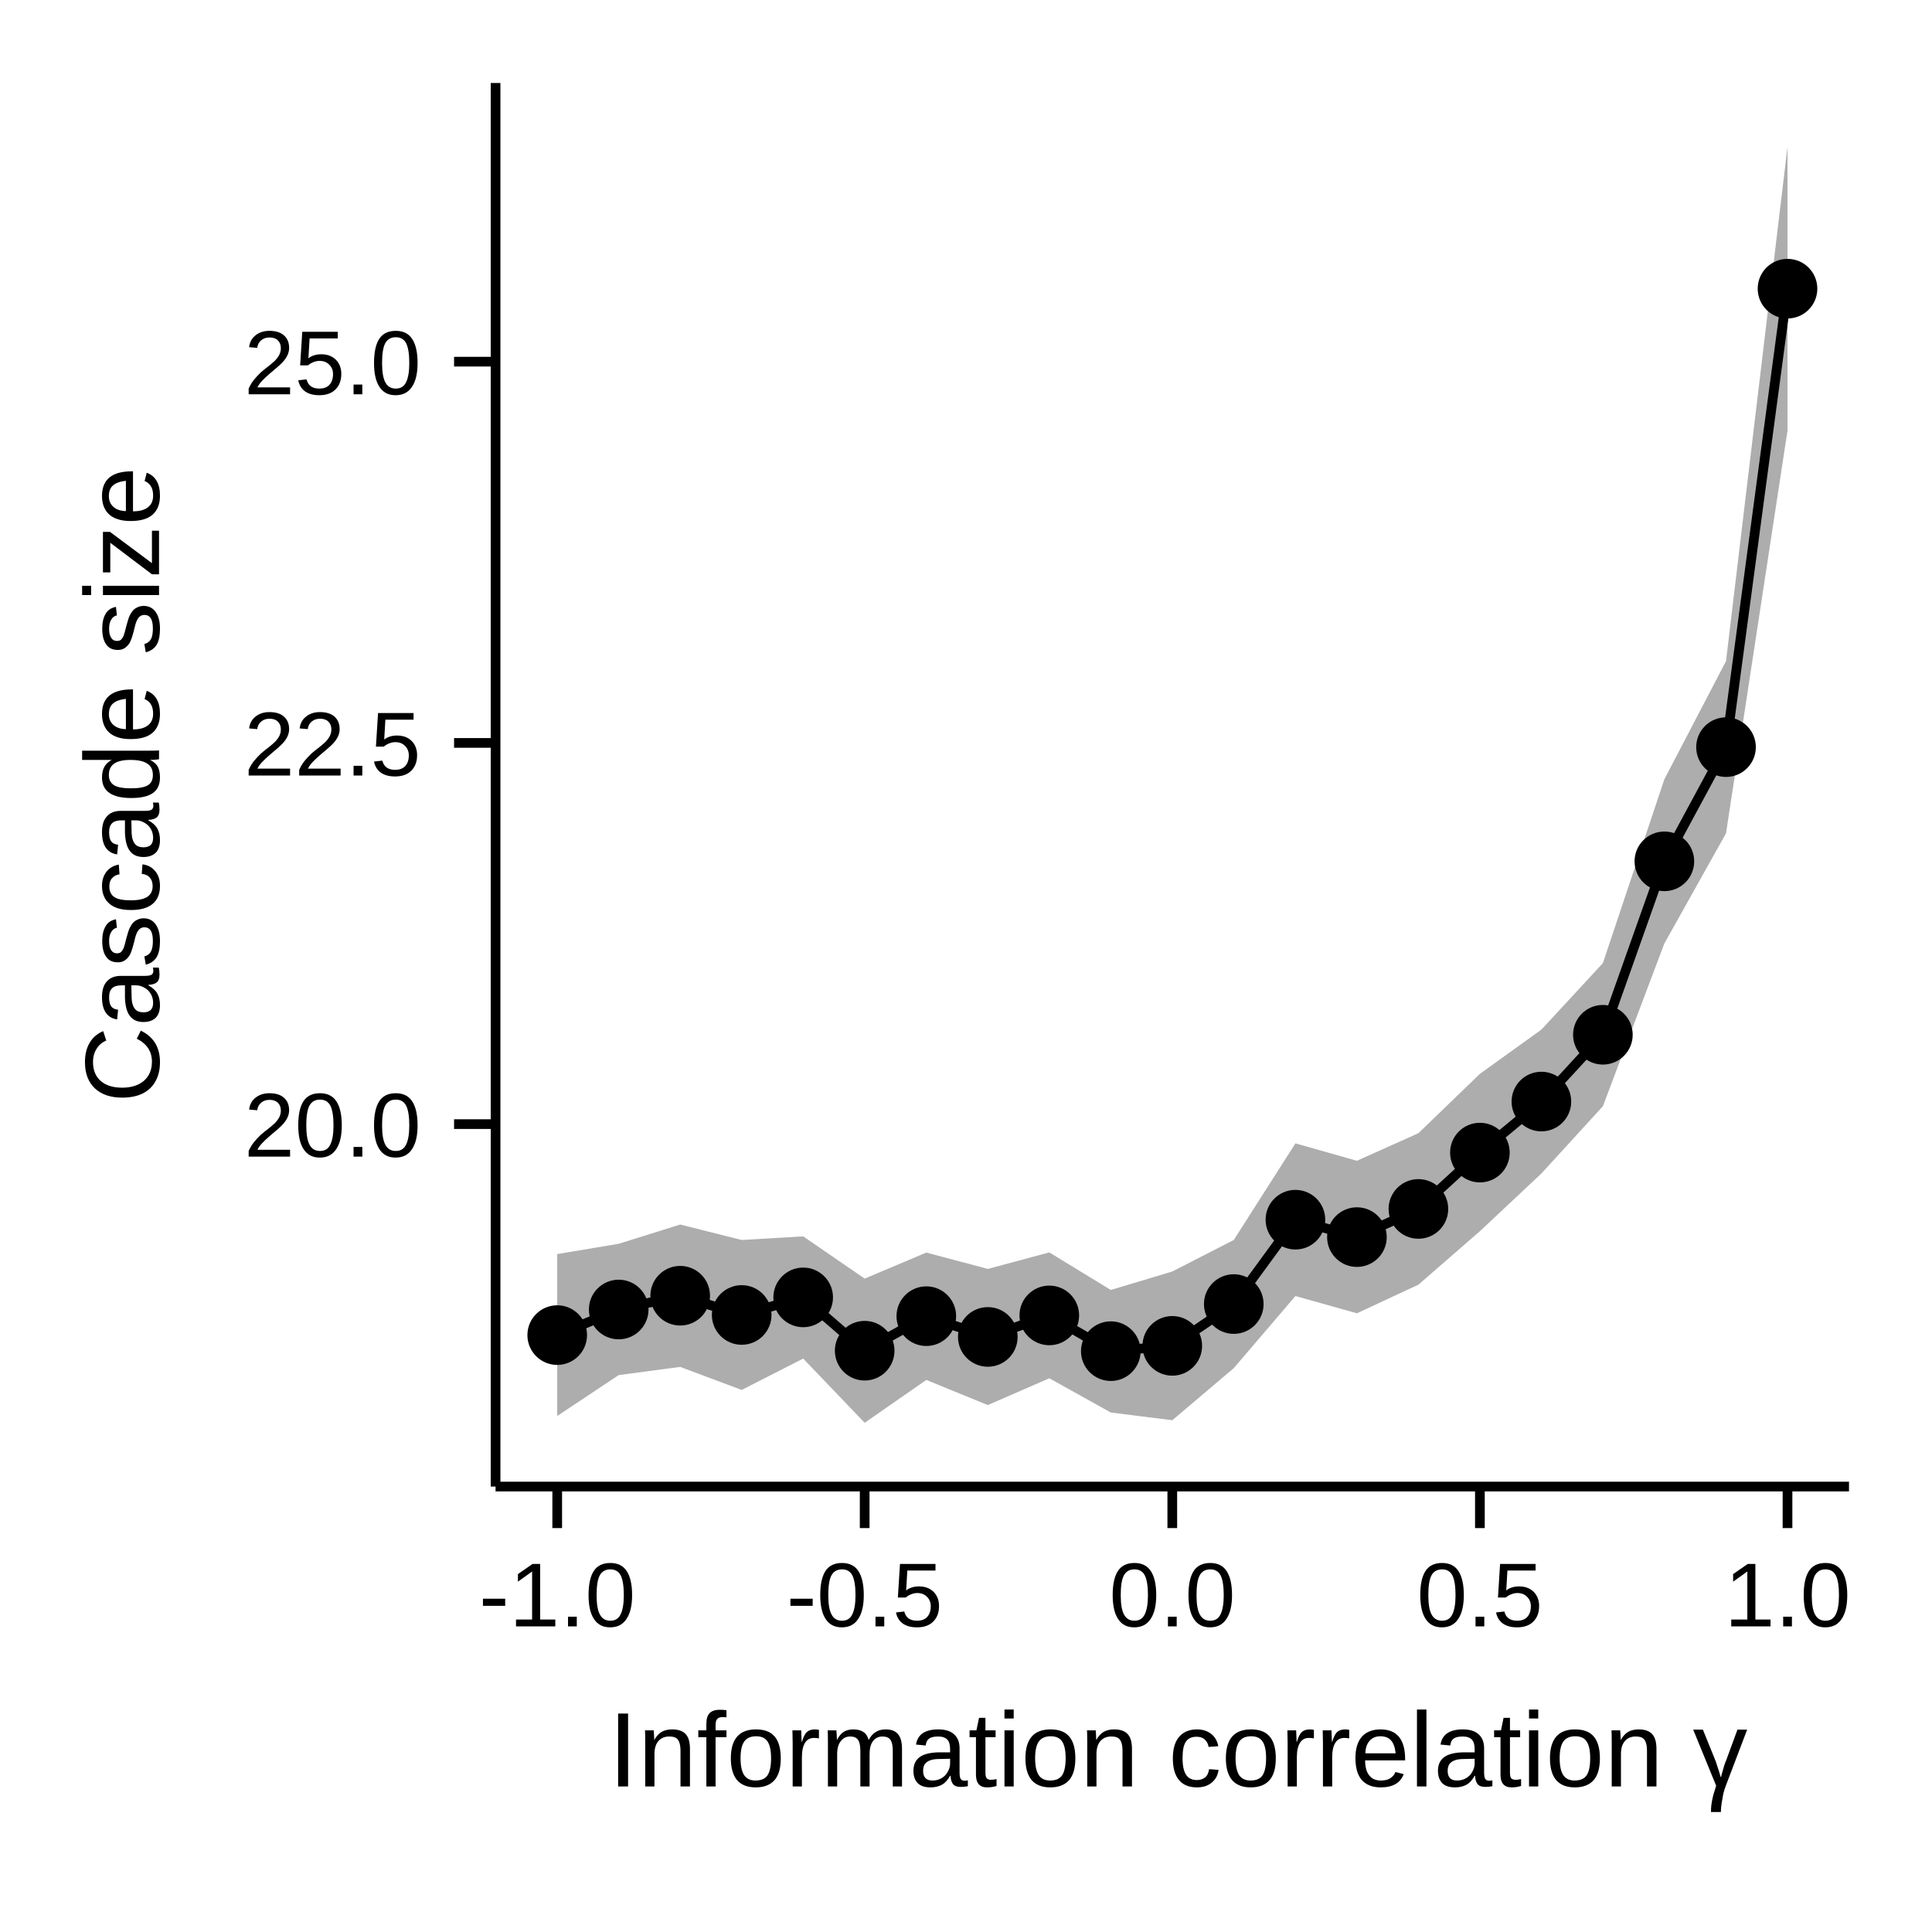
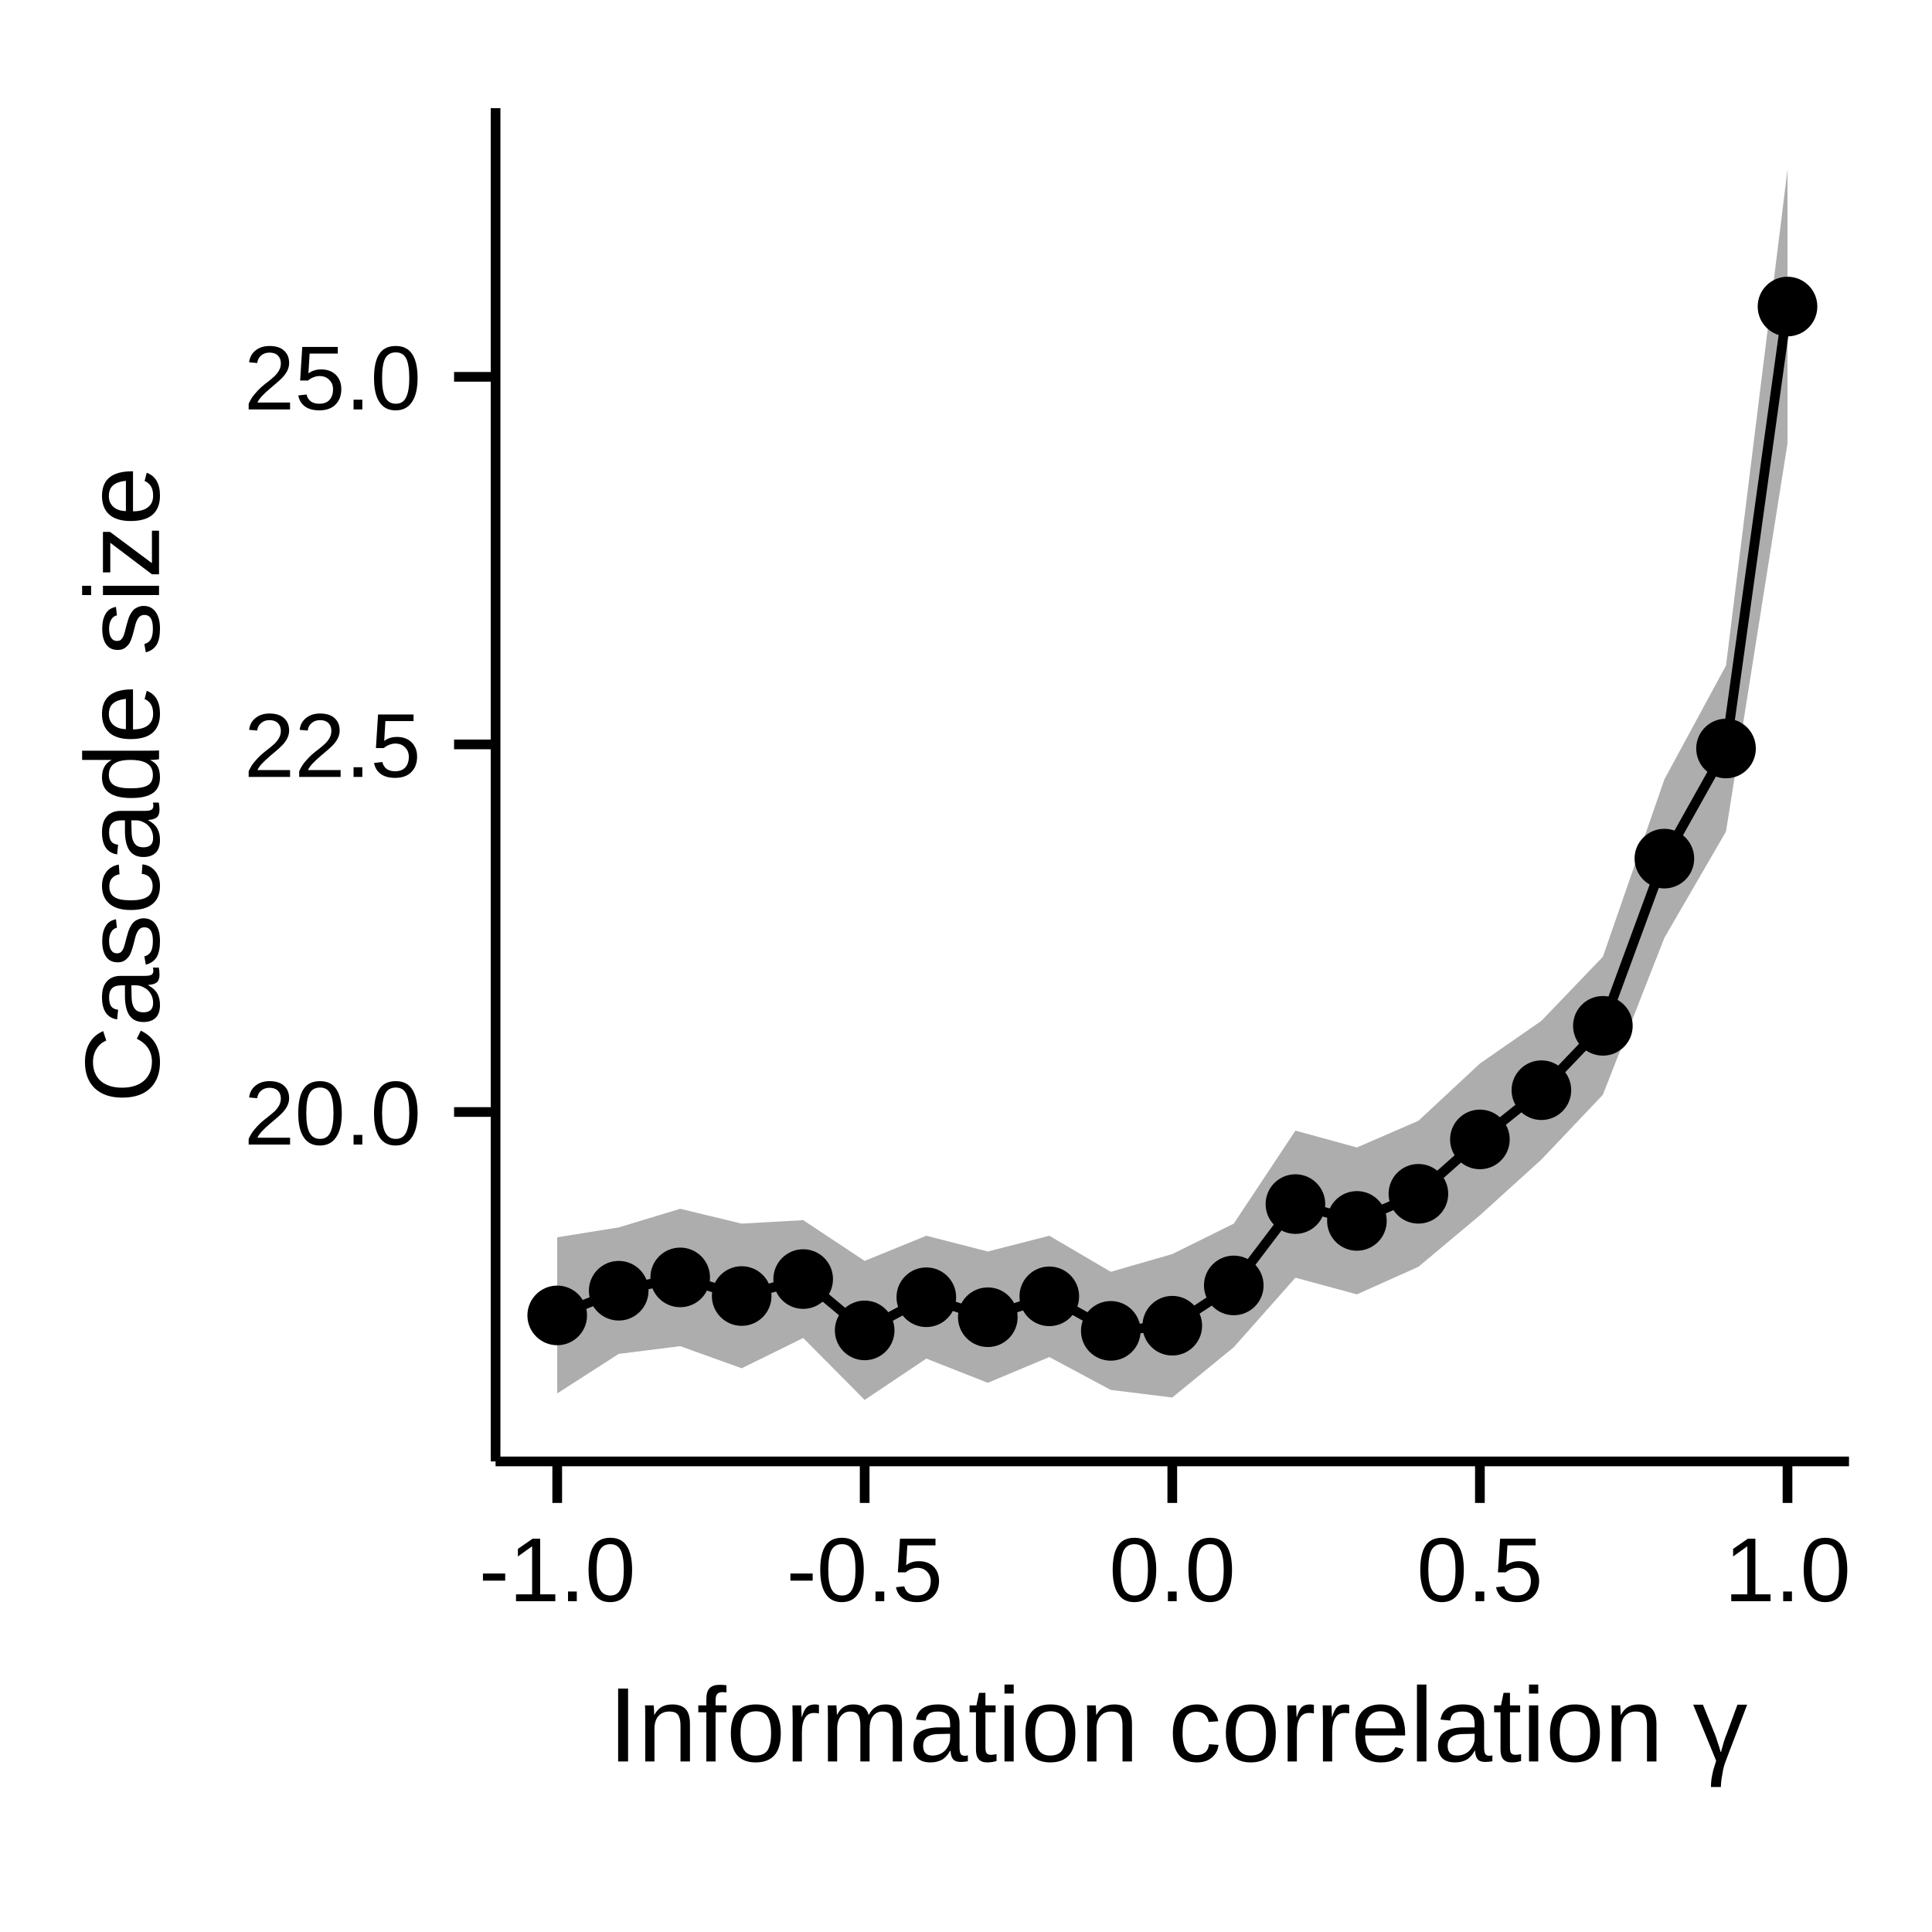
<svg xmlns="http://www.w3.org/2000/svg" viewBox="0 0 127.56 127.56">
  <defs>
    <style type="text/css">
    line, polyline, path, rect, circle {
      fill: none;
      stroke: #000000;
      stroke-linecap: round;
      stroke-linejoin: round;
      stroke-miterlimit: 10.00;
    }
  </style>
  </defs>
  <rect width="100%" height="100%" style="stroke: none; fill: #FFFFFF;" />
-   <rect x="0.00" y="-0.00" width="127.56" height="127.56" style="stroke-width: 1.07; stroke: #FFFFFF; fill: #FFFFFF;" />
  <defs>
-     <clipPath id="cpMzIuNzI0NHwxMjIuMDh8OTguMTUzfDUuNDc5NDU=">
-       <rect x="32.72" y="5.48" width="89.36" height="92.67" />
+     <clipPath id="cpMHwxMjcuNTU5fDEyNS45fDEuNjU5MTg=">
+       <rect x="0.00" y="1.66" width="127.56" height="124.24" />
    </clipPath>
  </defs>
-   <rect x="32.72" y="5.48" width="89.36" height="92.67" style="stroke-width: 1.07; stroke: none; fill: #FFFFFF;" clip-path="url(#cpMzIuNzI0NHwxMjIuMDh8OTguMTUzfDUuNDc5NDU=)" />
-   <polyline points="36.79,82.80 40.85,82.12 44.91,80.85 48.97,81.87 53.03,81.63 57.09,84.42 61.16,82.70 65.22,83.78 69.28,82.69 73.34,85.17 77.40,83.95 81.46,81.87 85.53,75.49 89.59,76.64 93.65,74.82 97.71,70.90 101.77,67.98 105.83,63.59 109.89,51.45 113.96,43.65 118.02,9.69 118.02,28.43 113.96,55.02 109.89,62.29 105.83,73.04 101.77,77.48 97.71,81.29 93.65,84.82 89.59,86.71 85.53,85.57 81.46,90.33 77.40,93.77 73.34,93.26 69.28,91.00 65.22,92.77 61.16,91.11 57.09,93.94 53.03,89.70 48.97,91.77 44.91,90.25 40.85,90.79 36.79,93.49 " style="stroke-width: 1.07; stroke: none; fill: #333333; fill-opacity: 0.40;" clip-path="url(#cpMzIuNzI0NHwxMjIuMDh8OTguMTUzfDUuNDc5NDU=)" />
-   <polyline points="36.79,88.15 40.85,86.46 44.91,85.55 48.97,86.82 53.03,85.66 57.09,89.18 61.16,86.90 65.22,88.27 69.28,86.85 73.34,89.21 77.40,88.86 81.46,86.10 85.53,80.53 89.59,81.68 93.65,79.82 97.71,76.10 101.77,72.73 105.83,68.32 109.89,56.87 113.96,49.33 118.02,19.06 " style="stroke-width: 0.64; stroke-linecap: butt;" clip-path="url(#cpMzIuNzI0NHwxMjIuMDh8OTguMTUzfDUuNDc5NDU=)" />
-   <circle cx="36.79" cy="88.15" r="1.21pt" style="stroke-width: 0.71; fill: #000000;" clip-path="url(#cpMzIuNzI0NHwxMjIuMDh8OTguMTUzfDUuNDc5NDU=)" />
-   <circle cx="40.85" cy="86.46" r="1.21pt" style="stroke-width: 0.71; fill: #000000;" clip-path="url(#cpMzIuNzI0NHwxMjIuMDh8OTguMTUzfDUuNDc5NDU=)" />
-   <circle cx="44.91" cy="85.55" r="1.21pt" style="stroke-width: 0.71; fill: #000000;" clip-path="url(#cpMzIuNzI0NHwxMjIuMDh8OTguMTUzfDUuNDc5NDU=)" />
-   <circle cx="48.97" cy="86.82" r="1.21pt" style="stroke-width: 0.71; fill: #000000;" clip-path="url(#cpMzIuNzI0NHwxMjIuMDh8OTguMTUzfDUuNDc5NDU=)" />
-   <circle cx="53.03" cy="85.66" r="1.21pt" style="stroke-width: 0.71; fill: #000000;" clip-path="url(#cpMzIuNzI0NHwxMjIuMDh8OTguMTUzfDUuNDc5NDU=)" />
-   <circle cx="57.09" cy="89.18" r="1.21pt" style="stroke-width: 0.71; fill: #000000;" clip-path="url(#cpMzIuNzI0NHwxMjIuMDh8OTguMTUzfDUuNDc5NDU=)" />
-   <circle cx="61.16" cy="86.90" r="1.21pt" style="stroke-width: 0.71; fill: #000000;" clip-path="url(#cpMzIuNzI0NHwxMjIuMDh8OTguMTUzfDUuNDc5NDU=)" />
-   <circle cx="65.22" cy="88.27" r="1.21pt" style="stroke-width: 0.71; fill: #000000;" clip-path="url(#cpMzIuNzI0NHwxMjIuMDh8OTguMTUzfDUuNDc5NDU=)" />
-   <circle cx="69.28" cy="86.85" r="1.21pt" style="stroke-width: 0.71; fill: #000000;" clip-path="url(#cpMzIuNzI0NHwxMjIuMDh8OTguMTUzfDUuNDc5NDU=)" />
-   <circle cx="73.34" cy="89.21" r="1.21pt" style="stroke-width: 0.71; fill: #000000;" clip-path="url(#cpMzIuNzI0NHwxMjIuMDh8OTguMTUzfDUuNDc5NDU=)" />
-   <circle cx="77.40" cy="88.86" r="1.21pt" style="stroke-width: 0.71; fill: #000000;" clip-path="url(#cpMzIuNzI0NHwxMjIuMDh8OTguMTUzfDUuNDc5NDU=)" />
-   <circle cx="81.46" cy="86.10" r="1.21pt" style="stroke-width: 0.71; fill: #000000;" clip-path="url(#cpMzIuNzI0NHwxMjIuMDh8OTguMTUzfDUuNDc5NDU=)" />
-   <circle cx="85.53" cy="80.53" r="1.21pt" style="stroke-width: 0.71; fill: #000000;" clip-path="url(#cpMzIuNzI0NHwxMjIuMDh8OTguMTUzfDUuNDc5NDU=)" />
-   <circle cx="89.59" cy="81.68" r="1.21pt" style="stroke-width: 0.71; fill: #000000;" clip-path="url(#cpMzIuNzI0NHwxMjIuMDh8OTguMTUzfDUuNDc5NDU=)" />
-   <circle cx="93.65" cy="79.82" r="1.21pt" style="stroke-width: 0.71; fill: #000000;" clip-path="url(#cpMzIuNzI0NHwxMjIuMDh8OTguMTUzfDUuNDc5NDU=)" />
-   <circle cx="97.71" cy="76.10" r="1.21pt" style="stroke-width: 0.71; fill: #000000;" clip-path="url(#cpMzIuNzI0NHwxMjIuMDh8OTguMTUzfDUuNDc5NDU=)" />
-   <circle cx="101.77" cy="72.73" r="1.21pt" style="stroke-width: 0.71; fill: #000000;" clip-path="url(#cpMzIuNzI0NHwxMjIuMDh8OTguMTUzfDUuNDc5NDU=)" />
-   <circle cx="105.83" cy="68.32" r="1.21pt" style="stroke-width: 0.71; fill: #000000;" clip-path="url(#cpMzIuNzI0NHwxMjIuMDh8OTguMTUzfDUuNDc5NDU=)" />
-   <circle cx="109.89" cy="56.87" r="1.21pt" style="stroke-width: 0.71; fill: #000000;" clip-path="url(#cpMzIuNzI0NHwxMjIuMDh8OTguMTUzfDUuNDc5NDU=)" />
-   <circle cx="113.96" cy="49.33" r="1.21pt" style="stroke-width: 0.71; fill: #000000;" clip-path="url(#cpMzIuNzI0NHwxMjIuMDh8OTguMTUzfDUuNDc5NDU=)" />
-   <circle cx="118.02" cy="19.06" r="1.21pt" style="stroke-width: 0.71; fill: #000000;" clip-path="url(#cpMzIuNzI0NHwxMjIuMDh8OTguMTUzfDUuNDc5NDU=)" />
+   <rect x="0.00" y="1.66" width="127.56" height="124.24" style="stroke-width: 1.07; stroke: #FFFFFF; fill: #FFFFFF;" clip-path="url(#cpMHwxMjcuNTU5fDEyNS45fDEuNjU5MTg=)" />
  <defs>
    <clipPath id="cpMHwxMjcuNTU5fDEyNy41NTl8MA==">
      <rect x="0.00" y="0.00" width="127.56" height="127.56" />
    </clipPath>
  </defs>
-   <polyline points="32.72,98.15 32.72,5.48 " style="stroke-width: 0.64; stroke-linecap: butt;" clip-path="url(#cpMHwxMjcuNTU5fDEyNy41NTl8MA==)" />
+   <defs>
+     <clipPath id="cpMzIuNzI0NHwxMjIuMDh8OTYuNDkzOHw3LjEzODYz">
+       <rect x="32.72" y="7.14" width="89.36" height="89.36" />
+     </clipPath>
+   </defs>
+   <rect x="32.72" y="7.14" width="89.36" height="89.36" style="stroke-width: 1.07; stroke: none; fill: #FFFFFF;" clip-path="url(#cpMzIuNzI0NHwxMjIuMDh8OTYuNDkzOHw3LjEzODYz)" />
+   <polyline points="36.79,81.69 40.85,81.04 44.91,79.81 48.97,80.79 53.03,80.56 57.09,83.25 61.16,81.59 65.22,82.63 69.28,81.59 73.34,83.97 77.40,82.80 81.46,80.79 85.53,74.65 89.59,75.76 93.65,74.00 97.71,70.22 101.77,67.40 105.83,63.17 109.89,51.46 113.96,43.94 118.02,11.20 118.02,29.27 113.96,54.90 109.89,61.92 105.83,72.28 101.77,76.56 97.71,80.24 93.65,83.64 89.59,85.46 85.53,84.36 81.46,88.95 77.40,92.27 73.34,91.77 69.28,89.60 65.22,91.30 61.16,89.70 57.09,92.43 53.03,88.34 48.97,90.34 44.91,88.88 40.85,89.39 36.79,92.00 " style="stroke-width: 1.07; stroke: none; fill: #333333; fill-opacity: 0.40;" clip-path="url(#cpMzIuNzI0NHwxMjIuMDh8OTYuNDkzOHw3LjEzODYz)" />
+   <polyline points="36.79,86.85 40.85,85.22 44.91,84.34 48.97,85.57 53.03,84.45 57.09,87.84 61.16,85.65 65.22,86.97 69.28,85.59 73.34,87.87 77.40,87.53 81.46,84.87 85.53,79.50 89.59,80.61 93.65,78.82 97.71,75.23 101.77,71.98 105.83,67.73 109.89,56.69 113.96,49.42 118.02,20.24 " style="stroke-width: 0.64; stroke-linecap: butt;" clip-path="url(#cpMzIuNzI0NHwxMjIuMDh8OTYuNDkzOHw3LjEzODYz)" />
+   <circle cx="36.79" cy="86.85" r="1.21pt" style="stroke-width: 0.71; fill: #000000;" clip-path="url(#cpMzIuNzI0NHwxMjIuMDh8OTYuNDkzOHw3LjEzODYz)" />
+   <circle cx="40.85" cy="85.22" r="1.21pt" style="stroke-width: 0.71; fill: #000000;" clip-path="url(#cpMzIuNzI0NHwxMjIuMDh8OTYuNDkzOHw3LjEzODYz)" />
+   <circle cx="44.91" cy="84.34" r="1.21pt" style="stroke-width: 0.71; fill: #000000;" clip-path="url(#cpMzIuNzI0NHwxMjIuMDh8OTYuNDkzOHw3LjEzODYz)" />
+   <circle cx="48.97" cy="85.57" r="1.21pt" style="stroke-width: 0.71; fill: #000000;" clip-path="url(#cpMzIuNzI0NHwxMjIuMDh8OTYuNDkzOHw3LjEzODYz)" />
+   <circle cx="53.03" cy="84.45" r="1.21pt" style="stroke-width: 0.71; fill: #000000;" clip-path="url(#cpMzIuNzI0NHwxMjIuMDh8OTYuNDkzOHw3LjEzODYz)" />
+   <circle cx="57.09" cy="87.84" r="1.21pt" style="stroke-width: 0.71; fill: #000000;" clip-path="url(#cpMzIuNzI0NHwxMjIuMDh8OTYuNDkzOHw3LjEzODYz)" />
+   <circle cx="61.16" cy="85.65" r="1.21pt" style="stroke-width: 0.71; fill: #000000;" clip-path="url(#cpMzIuNzI0NHwxMjIuMDh8OTYuNDkzOHw3LjEzODYz)" />
+   <circle cx="65.22" cy="86.97" r="1.21pt" style="stroke-width: 0.71; fill: #000000;" clip-path="url(#cpMzIuNzI0NHwxMjIuMDh8OTYuNDkzOHw3LjEzODYz)" />
+   <circle cx="69.28" cy="85.59" r="1.21pt" style="stroke-width: 0.71; fill: #000000;" clip-path="url(#cpMzIuNzI0NHwxMjIuMDh8OTYuNDkzOHw3LjEzODYz)" />
+   <circle cx="73.34" cy="87.87" r="1.21pt" style="stroke-width: 0.71; fill: #000000;" clip-path="url(#cpMzIuNzI0NHwxMjIuMDh8OTYuNDkzOHw3LjEzODYz)" />
+   <circle cx="77.40" cy="87.53" r="1.21pt" style="stroke-width: 0.71; fill: #000000;" clip-path="url(#cpMzIuNzI0NHwxMjIuMDh8OTYuNDkzOHw3LjEzODYz)" />
+   <circle cx="81.46" cy="84.87" r="1.21pt" style="stroke-width: 0.71; fill: #000000;" clip-path="url(#cpMzIuNzI0NHwxMjIuMDh8OTYuNDkzOHw3LjEzODYz)" />
+   <circle cx="85.53" cy="79.50" r="1.21pt" style="stroke-width: 0.71; fill: #000000;" clip-path="url(#cpMzIuNzI0NHwxMjIuMDh8OTYuNDkzOHw3LjEzODYz)" />
+   <circle cx="89.59" cy="80.61" r="1.21pt" style="stroke-width: 0.71; fill: #000000;" clip-path="url(#cpMzIuNzI0NHwxMjIuMDh8OTYuNDkzOHw3LjEzODYz)" />
+   <circle cx="93.65" cy="78.82" r="1.21pt" style="stroke-width: 0.71; fill: #000000;" clip-path="url(#cpMzIuNzI0NHwxMjIuMDh8OTYuNDkzOHw3LjEzODYz)" />
+   <circle cx="97.71" cy="75.23" r="1.21pt" style="stroke-width: 0.71; fill: #000000;" clip-path="url(#cpMzIuNzI0NHwxMjIuMDh8OTYuNDkzOHw3LjEzODYz)" />
+   <circle cx="101.77" cy="71.98" r="1.21pt" style="stroke-width: 0.71; fill: #000000;" clip-path="url(#cpMzIuNzI0NHwxMjIuMDh8OTYuNDkzOHw3LjEzODYz)" />
+   <circle cx="105.83" cy="67.73" r="1.21pt" style="stroke-width: 0.71; fill: #000000;" clip-path="url(#cpMzIuNzI0NHwxMjIuMDh8OTYuNDkzOHw3LjEzODYz)" />
+   <circle cx="109.89" cy="56.69" r="1.21pt" style="stroke-width: 0.71; fill: #000000;" clip-path="url(#cpMzIuNzI0NHwxMjIuMDh8OTYuNDkzOHw3LjEzODYz)" />
+   <circle cx="113.96" cy="49.42" r="1.21pt" style="stroke-width: 0.71; fill: #000000;" clip-path="url(#cpMzIuNzI0NHwxMjIuMDh8OTYuNDkzOHw3LjEzODYz)" />
+   <circle cx="118.02" cy="20.24" r="1.21pt" style="stroke-width: 0.71; fill: #000000;" clip-path="url(#cpMzIuNzI0NHwxMjIuMDh8OTYuNDkzOHw3LjEzODYz)" />
+   <defs>
+     <clipPath id="cpMHwxMjcuNTU5fDEyNy41NTl8MA==">
+       <rect x="0.00" y="0.00" width="127.56" height="127.56" />
+     </clipPath>
+   </defs>
+   <polyline points="32.72,96.49 32.72,7.14 " style="stroke-width: 0.64; stroke-linecap: butt;" clip-path="url(#cpMHwxMjcuNTU5fDEyNy41NTl8MA==)" />
  <g clip-path="url(#cpMHwxMjcuNTU5fDEyNy41NTl8MA==)">
-     <text x="16.12" y="76.37" style="font-size: 6.00px; font-family: Arial;" textLength="11.68px" lengthAdjust="spacingAndGlyphs">20.0</text>
+     <text x="16.12" y="75.57" style="font-size: 6.00px; font-family: Arial;" textLength="11.68px" lengthAdjust="spacingAndGlyphs">20.0</text>
  </g>
  <g clip-path="url(#cpMHwxMjcuNTU5fDEyNy41NTl8MA==)">
-     <text x="16.12" y="51.20" style="font-size: 6.00px; font-family: Arial;" textLength="11.68px" lengthAdjust="spacingAndGlyphs">22.5</text>
+     <text x="16.12" y="51.30" style="font-size: 6.00px; font-family: Arial;" textLength="11.68px" lengthAdjust="spacingAndGlyphs">22.5</text>
  </g>
  <g clip-path="url(#cpMHwxMjcuNTU5fDEyNy41NTl8MA==)">
-     <text x="16.12" y="26.03" style="font-size: 6.00px; font-family: Arial;" textLength="11.68px" lengthAdjust="spacingAndGlyphs">25.0</text>
+     <text x="16.12" y="27.03" style="font-size: 6.00px; font-family: Arial;" textLength="11.68px" lengthAdjust="spacingAndGlyphs">25.0</text>
  </g>
-   <polyline points="29.98,74.22 32.72,74.22 " style="stroke-width: 0.64; stroke-linecap: butt;" clip-path="url(#cpMHwxMjcuNTU5fDEyNy41NTl8MA==)" />
-   <polyline points="29.98,49.05 32.72,49.05 " style="stroke-width: 0.64; stroke-linecap: butt;" clip-path="url(#cpMHwxMjcuNTU5fDEyNy41NTl8MA==)" />
-   <polyline points="29.98,23.88 32.72,23.88 " style="stroke-width: 0.64; stroke-linecap: butt;" clip-path="url(#cpMHwxMjcuNTU5fDEyNy41NTl8MA==)" />
-   <polyline points="32.72,98.15 122.08,98.15 " style="stroke-width: 0.64; stroke-linecap: butt;" clip-path="url(#cpMHwxMjcuNTU5fDEyNy41NTl8MA==)" />
-   <polyline points="36.79,100.89 36.79,98.15 " style="stroke-width: 0.64; stroke-linecap: butt;" clip-path="url(#cpMHwxMjcuNTU5fDEyNy41NTl8MA==)" />
-   <polyline points="57.09,100.89 57.09,98.15 " style="stroke-width: 0.64; stroke-linecap: butt;" clip-path="url(#cpMHwxMjcuNTU5fDEyNy41NTl8MA==)" />
-   <polyline points="77.40,100.89 77.40,98.15 " style="stroke-width: 0.64; stroke-linecap: butt;" clip-path="url(#cpMHwxMjcuNTU5fDEyNy41NTl8MA==)" />
-   <polyline points="97.71,100.89 97.71,98.15 " style="stroke-width: 0.64; stroke-linecap: butt;" clip-path="url(#cpMHwxMjcuNTU5fDEyNy41NTl8MA==)" />
-   <polyline points="118.02,100.89 118.02,98.15 " style="stroke-width: 0.64; stroke-linecap: butt;" clip-path="url(#cpMHwxMjcuNTU5fDEyNy41NTl8MA==)" />
+   <polyline points="29.98,73.42 32.72,73.42 " style="stroke-width: 0.64; stroke-linecap: butt;" clip-path="url(#cpMHwxMjcuNTU5fDEyNy41NTl8MA==)" />
+   <polyline points="29.98,49.15 32.72,49.15 " style="stroke-width: 0.64; stroke-linecap: butt;" clip-path="url(#cpMHwxMjcuNTU5fDEyNy41NTl8MA==)" />
+   <polyline points="29.98,24.88 32.72,24.88 " style="stroke-width: 0.64; stroke-linecap: butt;" clip-path="url(#cpMHwxMjcuNTU5fDEyNy41NTl8MA==)" />
+   <polyline points="32.72,96.49 122.08,96.49 " style="stroke-width: 0.64; stroke-linecap: butt;" clip-path="url(#cpMHwxMjcuNTU5fDEyNy41NTl8MA==)" />
+   <polyline points="36.79,99.23 36.79,96.49 " style="stroke-width: 0.64; stroke-linecap: butt;" clip-path="url(#cpMHwxMjcuNTU5fDEyNy41NTl8MA==)" />
+   <polyline points="57.09,99.23 57.09,96.49 " style="stroke-width: 0.64; stroke-linecap: butt;" clip-path="url(#cpMHwxMjcuNTU5fDEyNy41NTl8MA==)" />
+   <polyline points="77.40,99.23 77.40,96.49 " style="stroke-width: 0.64; stroke-linecap: butt;" clip-path="url(#cpMHwxMjcuNTU5fDEyNy41NTl8MA==)" />
+   <polyline points="97.71,99.23 97.71,96.49 " style="stroke-width: 0.64; stroke-linecap: butt;" clip-path="url(#cpMHwxMjcuNTU5fDEyNy41NTl8MA==)" />
+   <polyline points="118.02,99.23 118.02,96.49 " style="stroke-width: 0.64; stroke-linecap: butt;" clip-path="url(#cpMHwxMjcuNTU5fDEyNy41NTl8MA==)" />
  <g clip-path="url(#cpMHwxMjcuNTU5fDEyNy41NTl8MA==)">
-     <text x="31.62" y="107.38" style="font-size: 6.00px; font-family: Arial;" textLength="10.34px" lengthAdjust="spacingAndGlyphs">-1.0</text>
+     <text x="31.62" y="105.72" style="font-size: 6.00px; font-family: Arial;" textLength="10.34px" lengthAdjust="spacingAndGlyphs">-1.0</text>
  </g>
  <g clip-path="url(#cpMHwxMjcuNTU5fDEyNy41NTl8MA==)">
-     <text x="51.92" y="107.38" style="font-size: 6.00px; font-family: Arial;" textLength="10.34px" lengthAdjust="spacingAndGlyphs">-0.5</text>
+     <text x="51.92" y="105.72" style="font-size: 6.00px; font-family: Arial;" textLength="10.34px" lengthAdjust="spacingAndGlyphs">-0.5</text>
  </g>
  <g clip-path="url(#cpMHwxMjcuNTU5fDEyNy41NTl8MA==)">
-     <text x="73.23" y="107.38" style="font-size: 6.00px; font-family: Arial;" textLength="8.34px" lengthAdjust="spacingAndGlyphs">0.0</text>
+     <text x="73.23" y="105.72" style="font-size: 6.00px; font-family: Arial;" textLength="8.34px" lengthAdjust="spacingAndGlyphs">0.0</text>
  </g>
  <g clip-path="url(#cpMHwxMjcuNTU5fDEyNy41NTl8MA==)">
-     <text x="93.54" y="107.38" style="font-size: 6.00px; font-family: Arial;" textLength="8.34px" lengthAdjust="spacingAndGlyphs">0.5</text>
+     <text x="93.54" y="105.72" style="font-size: 6.00px; font-family: Arial;" textLength="8.34px" lengthAdjust="spacingAndGlyphs">0.5</text>
  </g>
  <g clip-path="url(#cpMHwxMjcuNTU5fDEyNy41NTl8MA==)">
-     <text x="113.85" y="107.38" style="font-size: 6.00px; font-family: Arial;" textLength="8.34px" lengthAdjust="spacingAndGlyphs">1.0</text>
+     <text x="113.85" y="105.72" style="font-size: 6.00px; font-family: Arial;" textLength="8.34px" lengthAdjust="spacingAndGlyphs">1.0</text>
  </g>
  <g clip-path="url(#cpMHwxMjcuNTU5fDEyNy41NTl8MA==)">
-     <text x="40.17" y="117.95" style="font-size: 7.00px; font-family: Arial;" textLength="71.59px" lengthAdjust="spacingAndGlyphs">Information correlation </text>
+     <text x="40.17" y="116.30" style="font-size: 7.00px; font-family: Arial;" textLength="71.59px" lengthAdjust="spacingAndGlyphs">Information correlation </text>
  </g>
  <g clip-path="url(#cpMHwxMjcuNTU5fDEyNy41NTl8MA==)">
-     <text x="111.76" y="117.95" style="font-size: 7.00px; font-family: Symbol;" textLength="2.88px" lengthAdjust="spacingAndGlyphs">γ</text>
+     <text x="111.76" y="116.30" style="font-size: 7.00px; font-family: Symbol;" textLength="2.88px" lengthAdjust="spacingAndGlyphs">γ</text>
  </g>
  <g clip-path="url(#cpMHwxMjcuNTU5fDEyNy41NTl8MA==)">
    <text transform="translate(10.50,72.83) rotate(-90)" style="font-size: 7.00px; font-family: Arial;" textLength="42.02px" lengthAdjust="spacingAndGlyphs">Cascade size</text>
  </g>
</svg>
